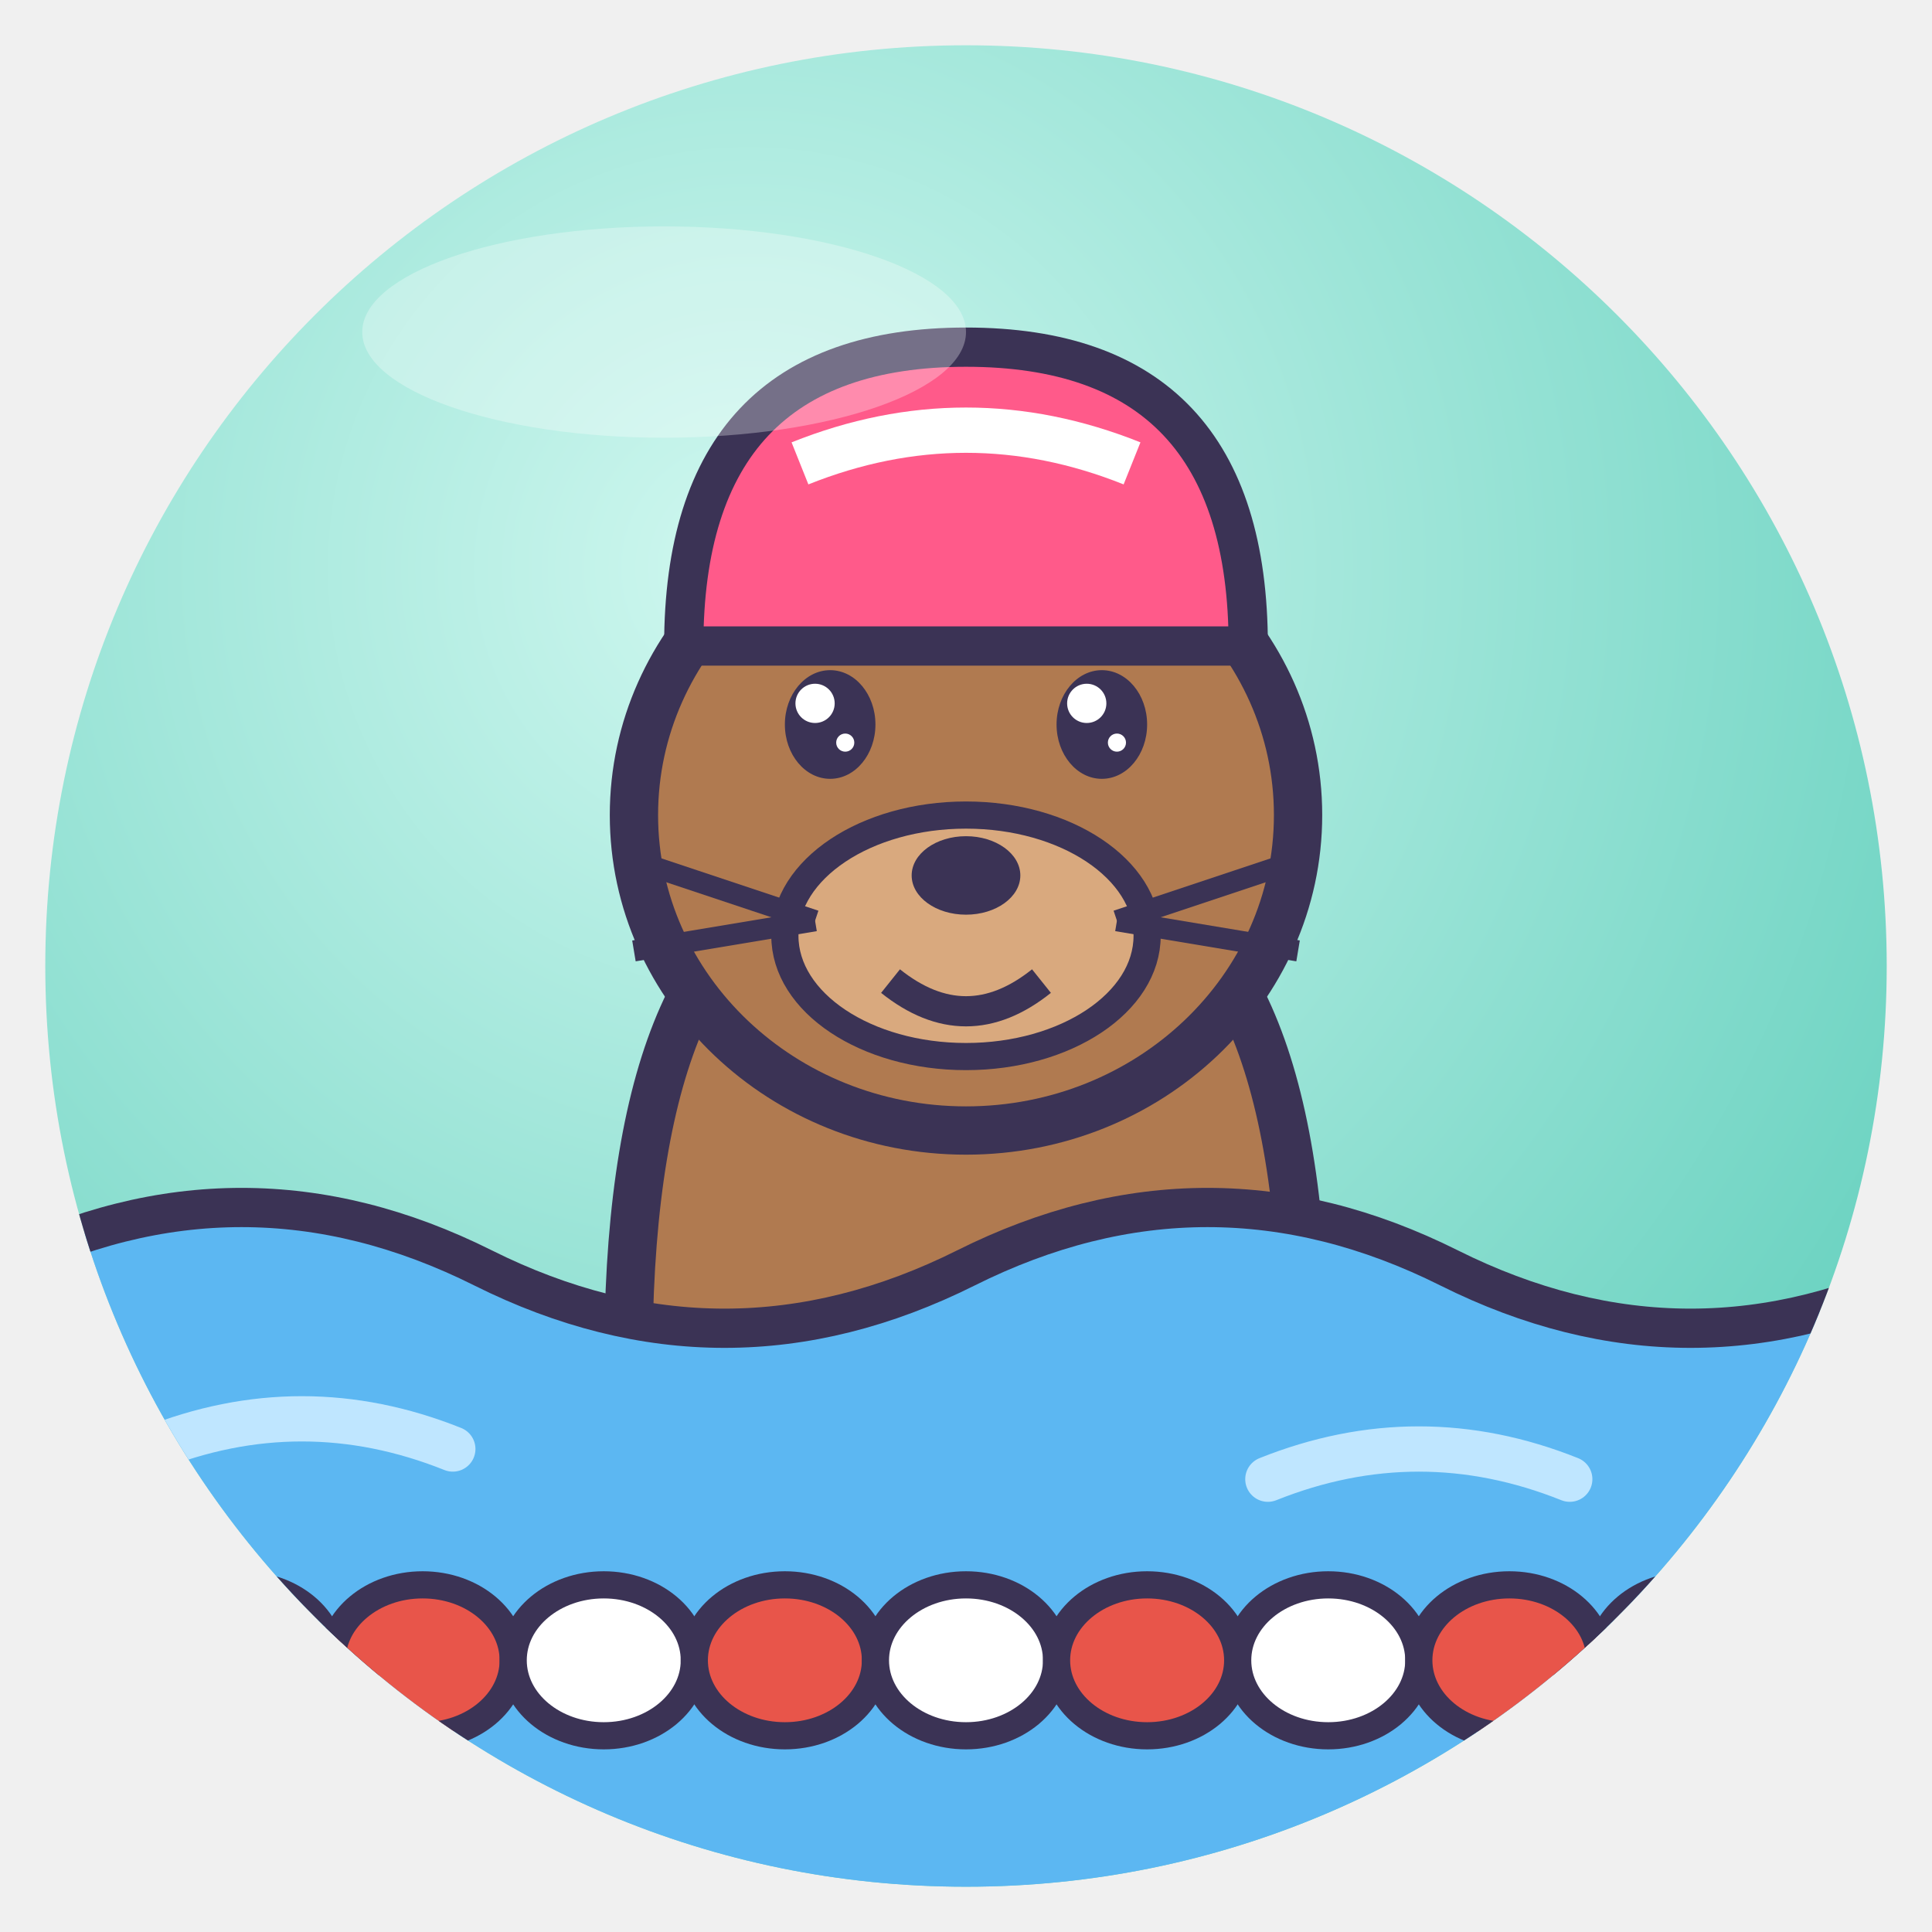
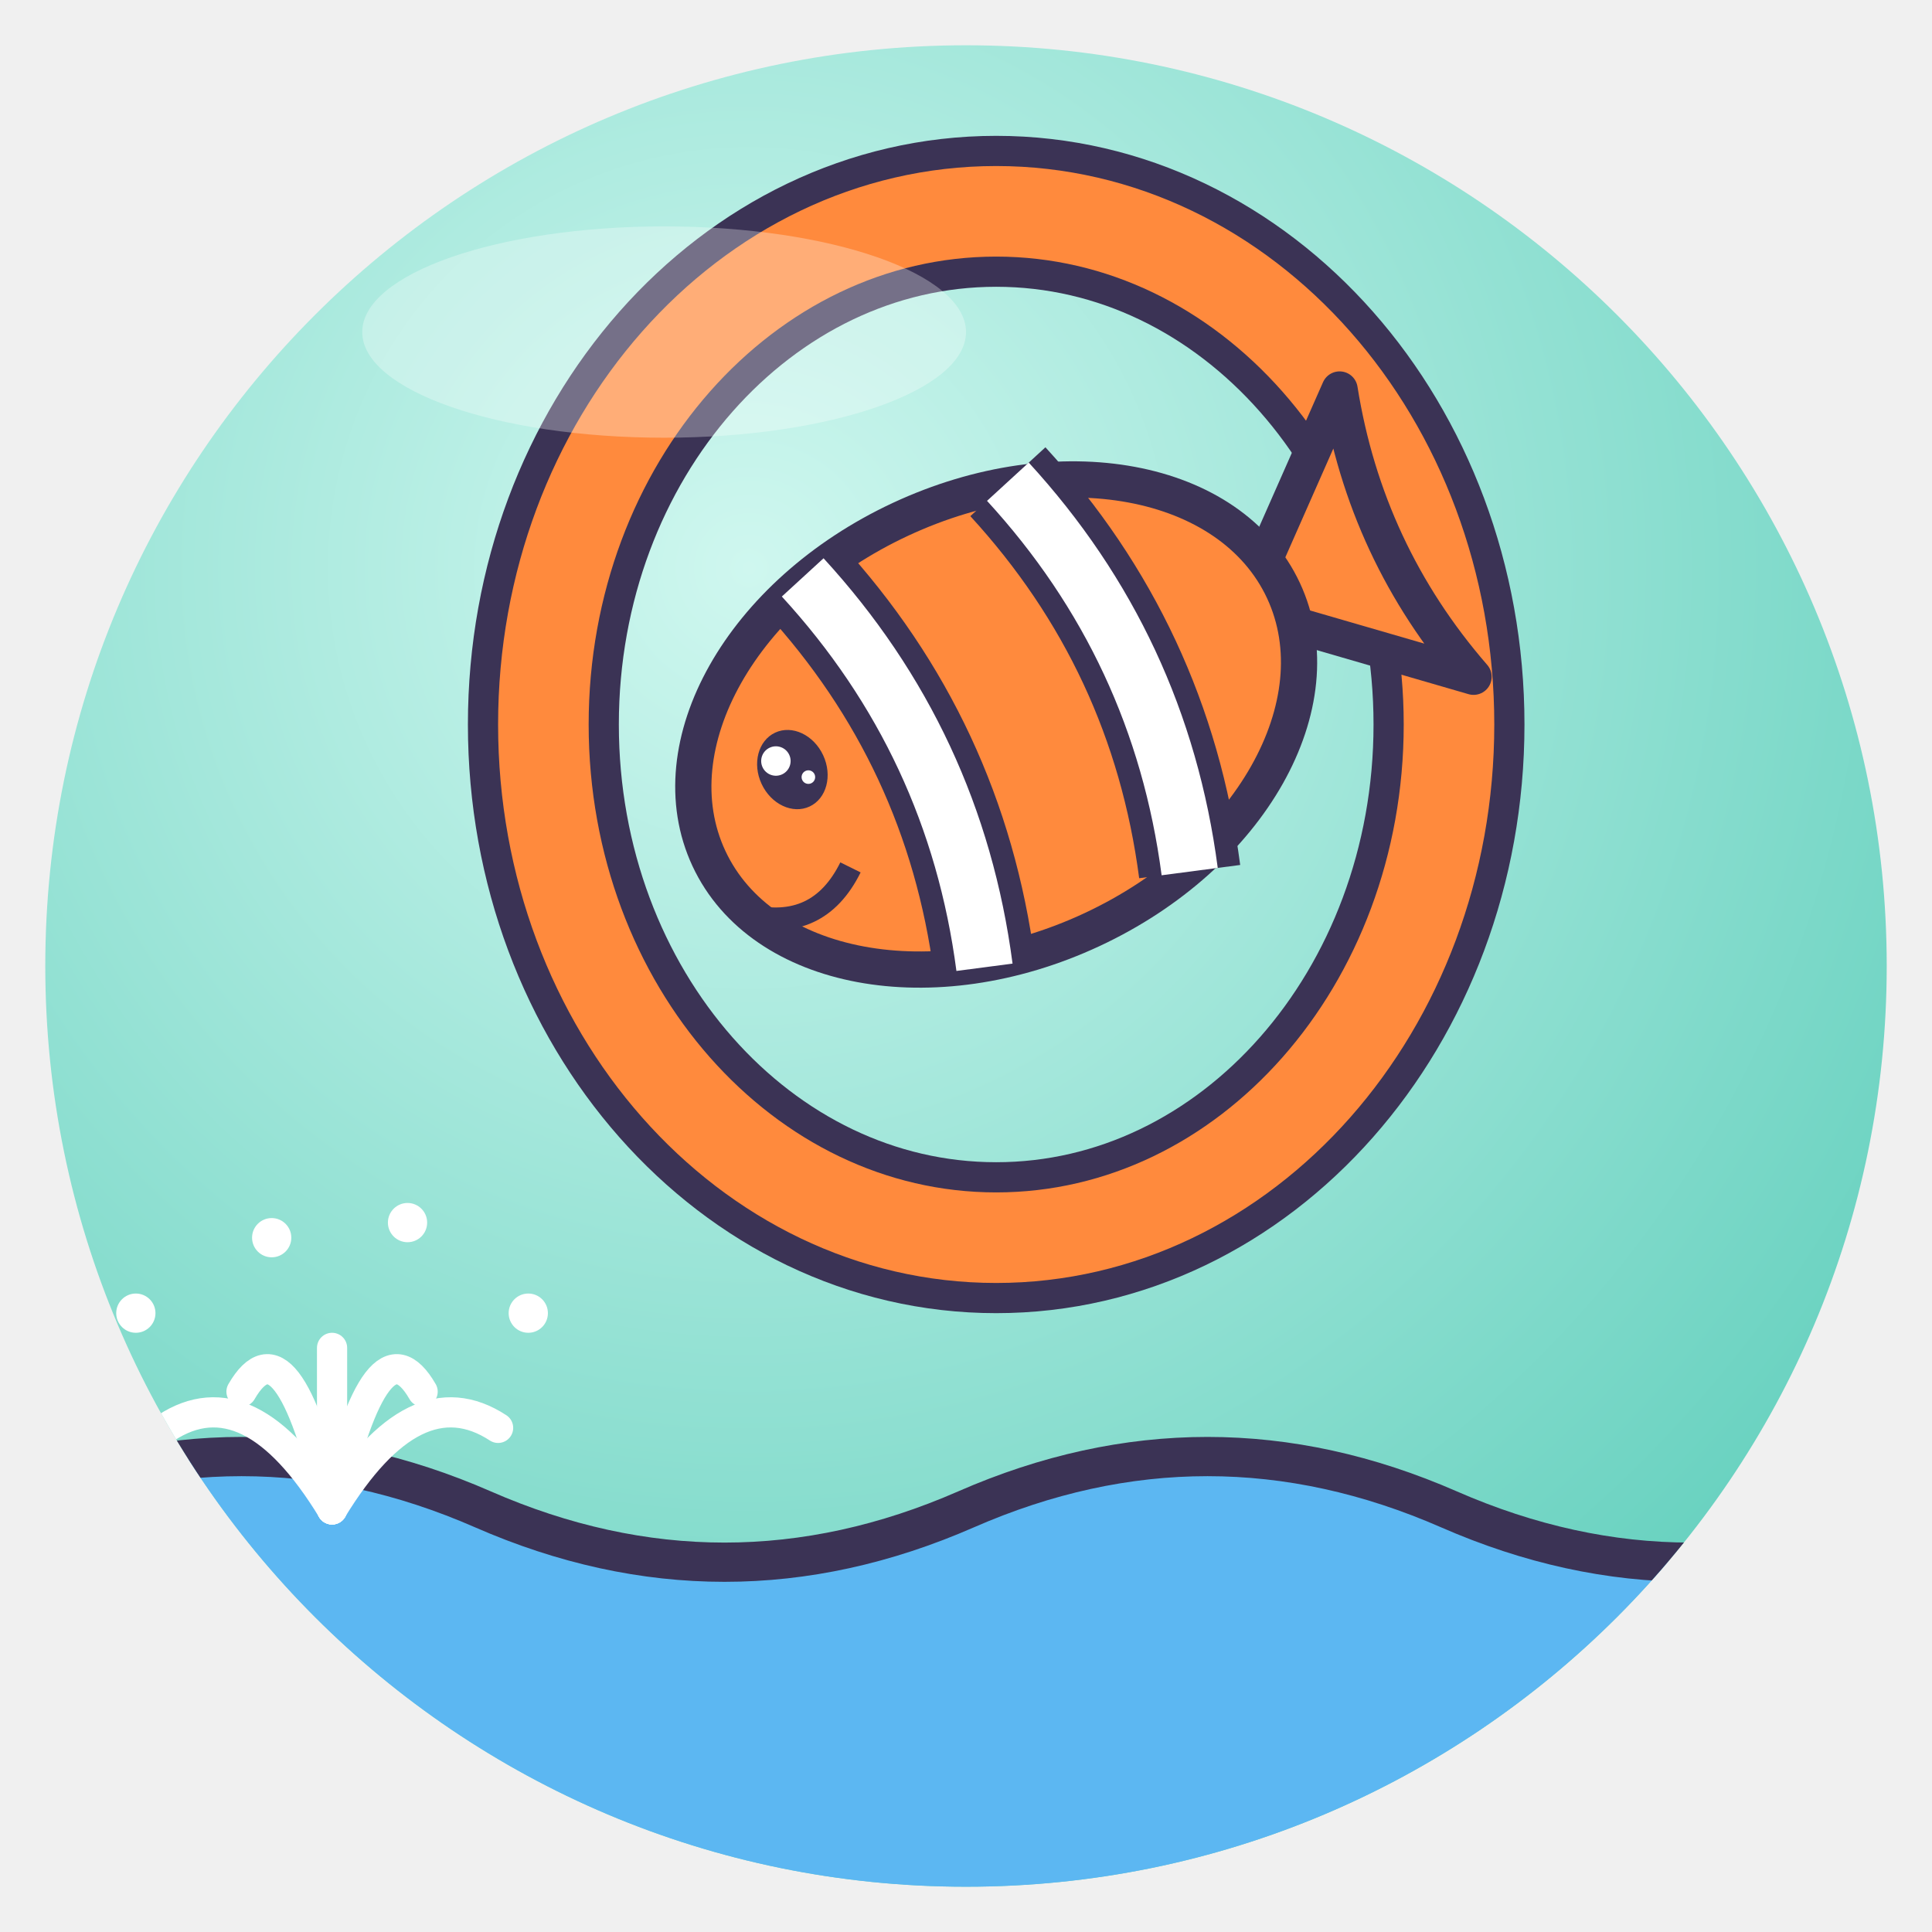
<svg xmlns="http://www.w3.org/2000/svg" viewBox="0 0 128 128" width="128" height="128">
  <defs>
    <radialGradient id="g" cx="38%" cy="28%" r="85%">
      <stop offset="0" stop-color="#CFF7EF" />
      <stop offset="1" stop-color="#5CCDBA" />
    </radialGradient>
    <clipPath id="c">
      <circle cx="64" cy="64" r="61" />
    </clipPath>
  </defs>
  <circle cx="64" cy="64" r="61" fill="url(#g)" />
  <g clip-path="url(#c)">
-     <path d="M42.0 100.0 Q39.8 68.0 50.8 60 L77.2 60 Q88.2 68.0 86.0 100.0Z" fill="#B07A50" stroke="#3B3355" stroke-width="3.2" stroke-linejoin="round" stroke-linecap="round" />
-     <ellipse cx="64" cy="54.0" rx="22.0" ry="20.9" fill="#B07A50" stroke="#3B3355" stroke-width="3.2" stroke-linejoin="round" stroke-linecap="round" />
-     <ellipse cx="64" cy="62.0" rx="12.0" ry="8.0" fill="#D9A97E" stroke="#3B3355" stroke-linejoin="round" stroke-linecap="round" stroke-width="1.8" />
-     <path d="M0 84 Q16 76 32 84 T64 84 T96 84 T128 84 V128 H0Z" fill="#5CB7F2" stroke="#3B3355" stroke-linejoin="round" stroke-linecap="round" stroke-width="2.6" />
-     <path d="M10 96 Q20 92 30 96 M84 98 Q94 94 104 98" fill="none" stroke="#BFE6FF" stroke-width="3" stroke-linecap="round" />
-     <path d="M0 110 H128" stroke="#3B3355" stroke-width="2" />
-     <ellipse cx="4" cy="110" rx="6" ry="5" fill="#E8554A" stroke="#3B3355" stroke-linejoin="round" stroke-linecap="round" stroke-width="1.8" />
-     <ellipse cx="16" cy="110" rx="6" ry="5" fill="#fff" stroke="#3B3355" stroke-linejoin="round" stroke-linecap="round" stroke-width="1.8" />
-     <ellipse cx="28" cy="110" rx="6" ry="5" fill="#E8554A" stroke="#3B3355" stroke-linejoin="round" stroke-linecap="round" stroke-width="1.8" />
-     <ellipse cx="40" cy="110" rx="6" ry="5" fill="#fff" stroke="#3B3355" stroke-linejoin="round" stroke-linecap="round" stroke-width="1.8" />
-     <ellipse cx="52" cy="110" rx="6" ry="5" fill="#E8554A" stroke="#3B3355" stroke-linejoin="round" stroke-linecap="round" stroke-width="1.8" />
-     <ellipse cx="64" cy="110" rx="6" ry="5" fill="#fff" stroke="#3B3355" stroke-linejoin="round" stroke-linecap="round" stroke-width="1.8" />
-     <ellipse cx="76" cy="110" rx="6" ry="5" fill="#E8554A" stroke="#3B3355" stroke-linejoin="round" stroke-linecap="round" stroke-width="1.8" />
-     <ellipse cx="88" cy="110" rx="6" ry="5" fill="#fff" stroke="#3B3355" stroke-linejoin="round" stroke-linecap="round" stroke-width="1.8" />
-     <ellipse cx="100" cy="110" rx="6" ry="5" fill="#E8554A" stroke="#3B3355" stroke-linejoin="round" stroke-linecap="round" stroke-width="1.8" />
-     <ellipse cx="112" cy="110" rx="6" ry="5" fill="#fff" stroke="#3B3355" stroke-linejoin="round" stroke-linecap="round" stroke-width="1.8" />
-     <ellipse cx="124" cy="110" rx="6" ry="5" fill="#E8554A" stroke="#3B3355" stroke-linejoin="round" stroke-linecap="round" stroke-width="1.8" />
-     <ellipse cx="55.0" cy="48.0" rx="3.0" ry="3.6" fill="#3B3355" />
-     <circle cx="54.0" cy="46.6" r="1.3" fill="#fff" />
-     <circle cx="56.0" cy="49.2" r="0.6" fill="#fff" />
-     <ellipse cx="73.0" cy="48.0" rx="3.0" ry="3.6" fill="#3B3355" />
-     <circle cx="72.0" cy="46.6" r="1.3" fill="#fff" />
-     <circle cx="74.0" cy="49.2" r="0.6" fill="#fff" />
-     <ellipse cx="64" cy="58.0" rx="3.6" ry="2.6" fill="#3B3355" />
-     <path d="M59.0 65.0 Q64 69.0 69.0 65.0" fill="none" stroke="#3B3355" stroke-width="2.0" />
-     <path d="M54.0 61.0 L42.0 57.0" stroke="#3B3355" stroke-width="1.4" />
-     <path d="M54.0 61.0 L42.0 63.0" stroke="#3B3355" stroke-width="1.4" />
-     <path d="M74.0 61.0 L86.0 57.0" stroke="#3B3355" stroke-width="1.4" />
-     <path d="M74.0 61.0 L86.0 63.0" stroke="#3B3355" stroke-width="1.4" />
-     <path d="M45.3 42.8 Q45.3 23.0 64 23.0 Q82.7 23.0 82.7 42.8Z" fill="#FF5A8A" stroke="#3B3355" stroke-linejoin="round" stroke-linecap="round" stroke-width="2.6" />
-     <path d="M53.0 30.7 Q64 26.3 75.0 30.7" stroke="#fff" stroke-width="3" fill="none" />
+     <path d="M0 100 Q16 93 32 100 T64 100 T96 100 T128 100 V128 H0Z" fill="#5CB7F2" stroke="#3B3355" stroke-linejoin="round" stroke-linecap="round" stroke-width="2.6" />
+     <ellipse cx="66" cy="48" rx="30" ry="34" fill="none" stroke="#3B3355" stroke-width="10" />
+     <ellipse cx="66" cy="48" rx="30" ry="34" fill="none" stroke="#FF8A3D" stroke-width="6" />
+     <g transform="translate(66 48) rotate(-25) scale(0.75 0.75)">
+       <path d="M24 0 L40 -14 Q36 0 40 14Z" fill="#FF8A3D" stroke="#3B3355" stroke-width="3.2" stroke-linejoin="round" stroke-linecap="round" />
+       <ellipse cx="0" cy="0" rx="28" ry="20" fill="#FF8A3D" stroke="#3B3355" stroke-width="3.2" stroke-linejoin="round" stroke-linecap="round" />
+       <path d="M-10 -19 Q-4 0 -10 19" fill="none" stroke="#3B3355" stroke-width="9" />
+       <path d="M-10 -19 Q-4 0 -10 19" fill="none" stroke="#fff" stroke-width="5" />
+       <path d="M10 -19 Q16 0 10 19" fill="none" stroke="#3B3355" stroke-width="9" />
+       <path d="M10 -19 Q16 0 10 19" fill="none" stroke="#fff" stroke-width="5" />
+       <ellipse cx="-18" cy="-4" rx="3.0" ry="3.6" fill="#3B3355" />
+       <circle cx="-19.0" cy="-5.3" r="1.3" fill="#fff" />
+       <circle cx="-17.0" cy="-2.8" r="0.6" fill="#fff" />
+       <path d="M-27 6 Q-22 10 -17 6" fill="none" stroke="#3B3355" stroke-width="2" />
+     </g>
+     <path d="M22 100 Q16.5 91.0 11.0 94.6" fill="none" stroke="#fff" stroke-width="2.0" stroke-linecap="round" />
+     <path d="M22 100 Q19.0 87.0 16.0 92.2" fill="none" stroke="#fff" stroke-width="2.0" stroke-linecap="round" />
+     <path d="M22 100 Q22.0 85.0 22.0 91.0" fill="none" stroke="#fff" stroke-width="2.0" stroke-linecap="round" />
+     <path d="M22 100 Q25.0 87.0 28.0 92.2" fill="none" stroke="#fff" stroke-width="2.0" stroke-linecap="round" />
+     <path d="M22 100 Q27.5 91.0 33.0 94.6" fill="none" stroke="#fff" stroke-width="2.0" stroke-linecap="round" />
+     <circle cx="9.0" cy="87.0" r="1.3" fill="#fff" />
+     <circle cx="35.0" cy="87.0" r="1.3" fill="#fff" />
+     <circle cx="18.0" cy="82.0" r="1.3" fill="#fff" />
+     <circle cx="27.0" cy="81.0" r="1.3" fill="#fff" />
  </g>
  <ellipse cx="44" cy="22" rx="20" ry="7" fill="#fff" opacity=".3" />
</svg>
